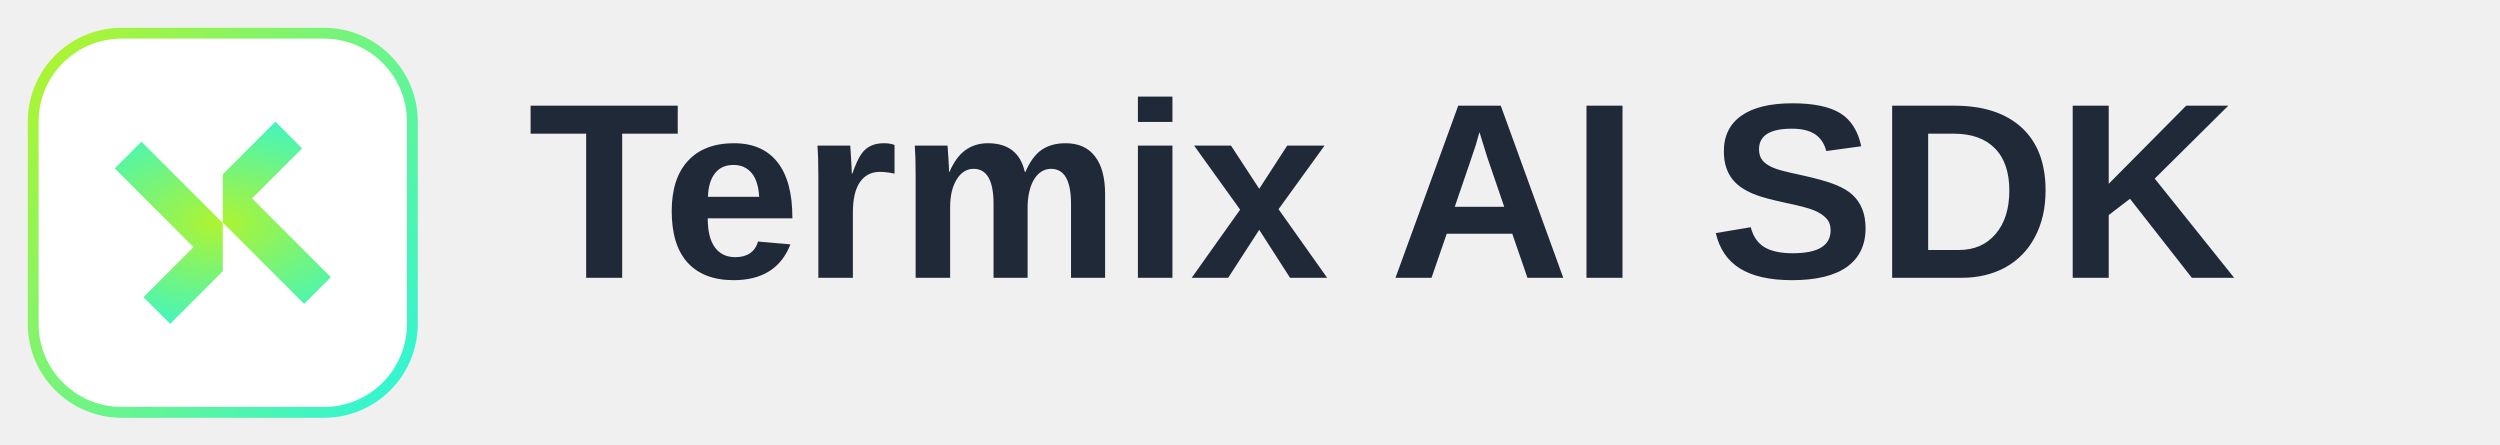
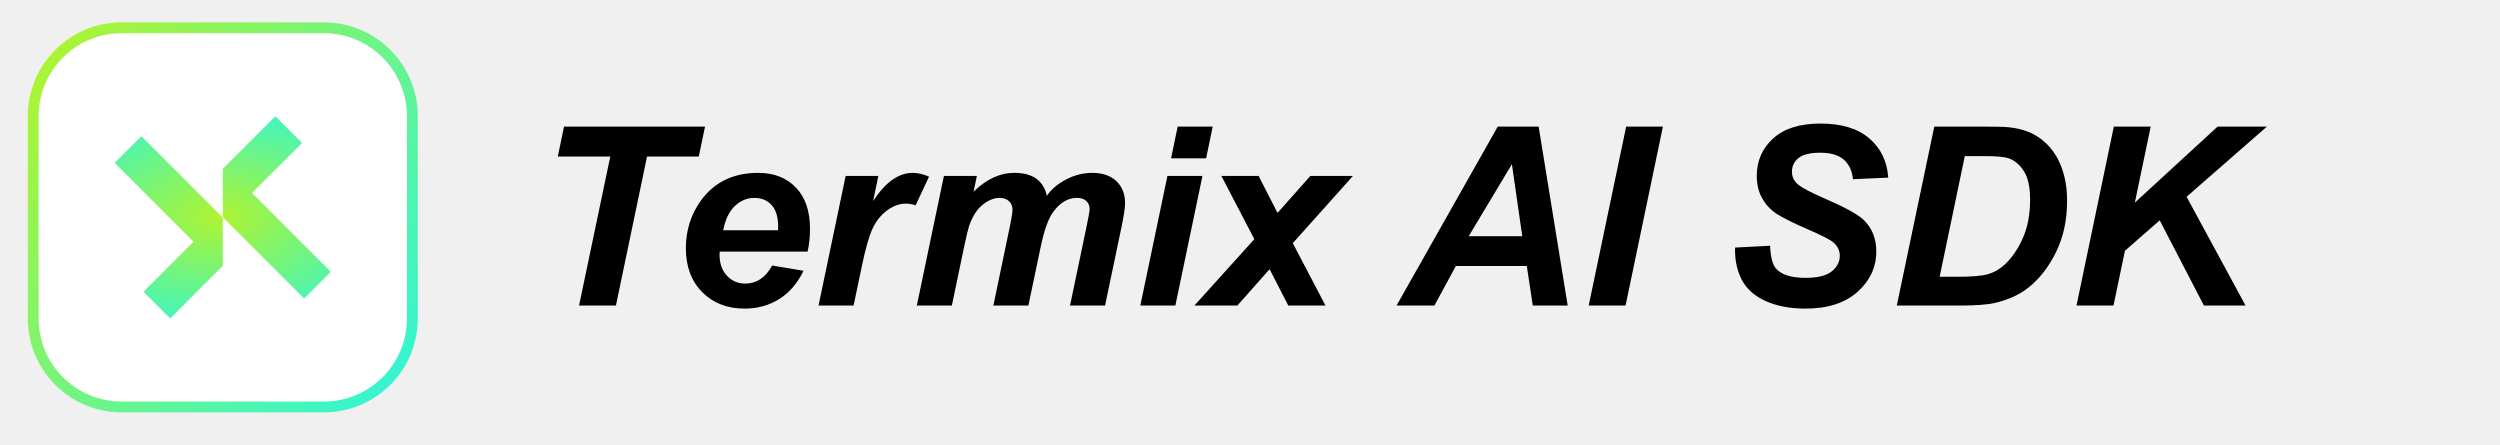
<svg xmlns="http://www.w3.org/2000/svg" width="180" height="32" viewBox="0 0 180 32" fill="none">
-   <g transform="translate(2, 2) scale(0.52)">
-     <rect x="0.75" y="0.75" width="52.5" height="52.5" rx="12.25" fill="white" />
-     <rect x="0.75" y="0.75" width="52.5" height="52.5" rx="12.25" stroke="url(#paint0_linear_1438_11556)" stroke-width="1.5" />
-     <path fill-rule="evenodd" clip-rule="evenodd" d="M31.052 23.628L41.96 34.536L38.265 38.232L27.001 26.968V20.288L34.285 13.003L37.981 16.698L31.052 23.628ZM22.948 30.373L12.04 19.464L15.735 15.769L27 27.033V33.713L19.715 40.997L16.019 37.302L22.948 30.373Z" fill="url(#paint1_radial_1438_11556)" />
-   </g>
-   <text x="38" y="20" font-family="Arial, sans-serif" font-size="18" font-weight="600" fill="#1F2937">
-     Termix AI SDK
-   </text>
+   <path d="M23.32 2H8.76C5.242 2 2.39 4.852 2.39 8.37V22.93C2.39 26.448 5.242 29.3 8.76 29.3H23.32C26.838 29.3 29.69 26.448 29.69 22.93V8.37C29.69 4.852 26.838 2 23.32 2Z" fill="white" />
+   <path d="M23.32 2H8.76C5.242 2 2.39 4.852 2.39 8.37V22.93C2.39 26.448 5.242 29.3 8.76 29.3H23.32C26.838 29.3 29.69 26.448 29.69 22.93V8.37C29.69 4.852 26.838 2 23.32 2Z" stroke="url(#paint0_linear_8549_11599)" stroke-width="0.78" />
+   <path fill-rule="evenodd" clip-rule="evenodd" d="M18.147 13.896L23.819 19.568L21.898 21.49L16.04 15.633V12.159L19.828 8.371L21.75 10.293L18.147 13.896ZM13.933 17.403L8.261 11.731L10.182 9.809L16.04 15.666V19.14L12.252 22.928L10.33 21.006L13.933 17.403Z" fill="url(#paint1_radial_8549_11599)" />
+   <path d="M44.346 22H41.691L43.941 11.269H40.162L40.61 9.115H50.762L50.313 11.269H46.587L44.346 22ZM58.145 18.115H51.816C51.81 18.215 51.808 18.291 51.808 18.344C51.808 18.965 51.983 19.466 52.335 19.847C52.692 20.227 53.126 20.418 53.636 20.418C54.474 20.418 55.127 19.984 55.596 19.117L57.855 19.495C57.415 20.403 56.826 21.086 56.088 21.543C55.355 21.994 54.532 22.22 53.618 22.22C52.364 22.22 51.345 21.824 50.56 21.033C49.774 20.236 49.382 19.185 49.382 17.878C49.382 16.601 49.736 15.464 50.445 14.468C51.412 13.12 52.792 12.446 54.585 12.446C55.727 12.446 56.636 12.801 57.31 13.51C57.983 14.213 58.32 15.2 58.32 16.472C58.32 17.081 58.262 17.629 58.145 18.115ZM56.018 16.577C56.023 16.466 56.026 16.381 56.026 16.322C56.026 15.631 55.871 15.112 55.56 14.767C55.25 14.421 54.834 14.248 54.312 14.248C53.791 14.248 53.322 14.444 52.906 14.837C52.496 15.229 52.218 15.81 52.071 16.577H56.018ZM60.887 12.666H63.242L62.864 14.477C63.743 13.123 64.695 12.446 65.721 12.446C66.084 12.446 66.474 12.537 66.89 12.719L65.923 14.784C65.694 14.702 65.451 14.661 65.193 14.661C64.76 14.661 64.317 14.825 63.866 15.153C63.421 15.481 63.072 15.921 62.82 16.472C62.568 17.017 62.319 17.884 62.073 19.073L61.458 22H58.935L60.887 12.666ZM67.962 12.666H70.335L70.098 13.8C71.023 12.898 71.996 12.446 73.016 12.446C73.719 12.446 74.261 12.593 74.642 12.886C75.022 13.179 75.266 13.583 75.371 14.099C75.693 13.63 76.156 13.237 76.76 12.921C77.363 12.604 77.99 12.446 78.641 12.446C79.385 12.446 79.965 12.646 80.381 13.044C80.797 13.442 81.005 13.97 81.005 14.626C81.005 14.948 80.923 15.505 80.759 16.296L79.564 22H77.041L78.236 16.296C78.383 15.581 78.456 15.177 78.456 15.083C78.456 14.825 78.377 14.623 78.219 14.477C78.066 14.324 77.835 14.248 77.524 14.248C76.897 14.248 76.338 14.579 75.846 15.241C75.488 15.716 75.184 16.557 74.932 17.764L74.044 22H71.522L72.699 16.357C72.834 15.707 72.901 15.285 72.901 15.092C72.901 14.846 72.816 14.644 72.647 14.485C72.482 14.327 72.254 14.248 71.961 14.248C71.686 14.248 71.401 14.33 71.108 14.494C70.815 14.658 70.558 14.884 70.335 15.171C70.118 15.458 69.931 15.827 69.772 16.278C69.702 16.489 69.588 16.967 69.43 17.711L68.533 22H66.011L67.962 12.666ZM84.793 9.115H87.315L86.841 11.4H84.318L84.793 9.115ZM84.055 12.666H86.577L84.626 22H82.103L84.055 12.666ZM91.411 19.381L89.091 22H85.997L90.312 17.219L87.939 12.666H90.62L91.982 15.329L94.347 12.666H97.414L93.081 17.509L95.436 22H92.756L91.411 19.381ZM109.93 19.152H104.823L103.276 22H100.552L107.838 9.115H110.782L112.874 22H110.36L109.93 19.152ZM109.604 17.008L108.857 11.822L105.746 17.008H109.604ZM114.386 22L117.084 9.115H119.729L117.04 22H114.386ZM124.924 17.825L127.446 17.693C127.481 18.496 127.619 19.038 127.859 19.319C128.246 19.776 128.961 20.005 130.004 20.005C130.871 20.005 131.498 19.85 131.885 19.539C132.271 19.229 132.465 18.854 132.465 18.414C132.465 18.033 132.307 17.711 131.99 17.447C131.768 17.254 131.155 16.94 130.153 16.507C129.157 16.073 128.428 15.713 127.965 15.426C127.508 15.133 127.147 14.755 126.884 14.292C126.62 13.829 126.488 13.287 126.488 12.666C126.488 11.582 126.881 10.683 127.666 9.968C128.451 9.253 129.588 8.896 131.076 8.896C132.588 8.896 133.757 9.25 134.583 9.959C135.415 10.668 135.872 11.611 135.954 12.789L133.414 12.903C133.35 12.288 133.127 11.816 132.746 11.488C132.365 11.16 131.803 10.996 131.059 10.996C130.326 10.996 129.802 11.125 129.485 11.383C129.175 11.641 129.02 11.966 129.02 12.358C129.02 12.727 129.163 13.032 129.45 13.273C129.737 13.519 130.373 13.855 131.357 14.283C132.84 14.922 133.783 15.44 134.188 15.839C134.791 16.425 135.093 17.178 135.093 18.098C135.093 19.234 134.642 20.207 133.739 21.016C132.843 21.818 131.592 22.22 129.986 22.22C128.879 22.22 127.918 22.035 127.104 21.666C126.295 21.291 125.724 20.773 125.39 20.11C125.056 19.448 124.9 18.686 124.924 17.825ZM136.569 22L139.268 9.115H142.739C143.706 9.115 144.324 9.13 144.594 9.159C145.127 9.212 145.602 9.32 146.018 9.484C146.439 9.648 146.82 9.88 147.16 10.179C147.506 10.472 147.802 10.826 148.048 11.242C148.3 11.658 148.493 12.139 148.628 12.684C148.763 13.223 148.83 13.815 148.83 14.459C148.83 15.848 148.563 17.081 148.03 18.159C147.503 19.231 146.838 20.084 146.035 20.717C145.42 21.209 144.626 21.572 143.653 21.807C143.103 21.936 142.256 22 141.113 22H136.569ZM139.654 19.926H140.999C141.972 19.926 142.675 19.867 143.108 19.75C143.548 19.627 143.949 19.401 144.312 19.073C144.834 18.599 145.273 17.966 145.631 17.175C145.988 16.384 146.167 15.452 146.167 14.38C146.167 13.466 146.018 12.78 145.719 12.323C145.426 11.86 145.062 11.553 144.629 11.4C144.324 11.295 143.782 11.242 143.003 11.242H141.465L139.654 19.926ZM149.507 22L152.196 9.115H154.851L153.708 14.591L159.667 9.115H163.218L157.435 14.169L161.68 22H158.683L155.501 15.865L152.996 18.054L152.17 22H149.507Z" fill="black" />
  <defs>
-     <linearGradient id="paint0_linear_1438_11556" x1="-5.26988e-07" y1="5.82" x2="54" y2="48.18" gradientUnits="userSpaceOnUse">
+     <linearGradient id="paint0_linear_8549_11599" x1="2" y1="4.636" x2="30.08" y2="26.664" gradientUnits="userSpaceOnUse">
      <stop stop-color="#AEF431" />
      <stop offset="1" stop-color="#32F5D4" />
    </linearGradient>
-     <radialGradient id="paint1_radial_1438_11556" cx="0" cy="0" r="1" gradientUnits="userSpaceOnUse" gradientTransform="translate(26.5006 27.0029) scale(29 17.196)">
+     <radialGradient id="paint1_radial_8549_11599" cx="0" cy="0" r="1" gradientUnits="userSpaceOnUse" gradientTransform="translate(15.7803 15.6511) scale(15.08 8.94192)">
      <stop stop-color="#AEF431" />
      <stop offset="1" stop-color="#32F5D4" />
    </radialGradient>
  </defs>
</svg>
